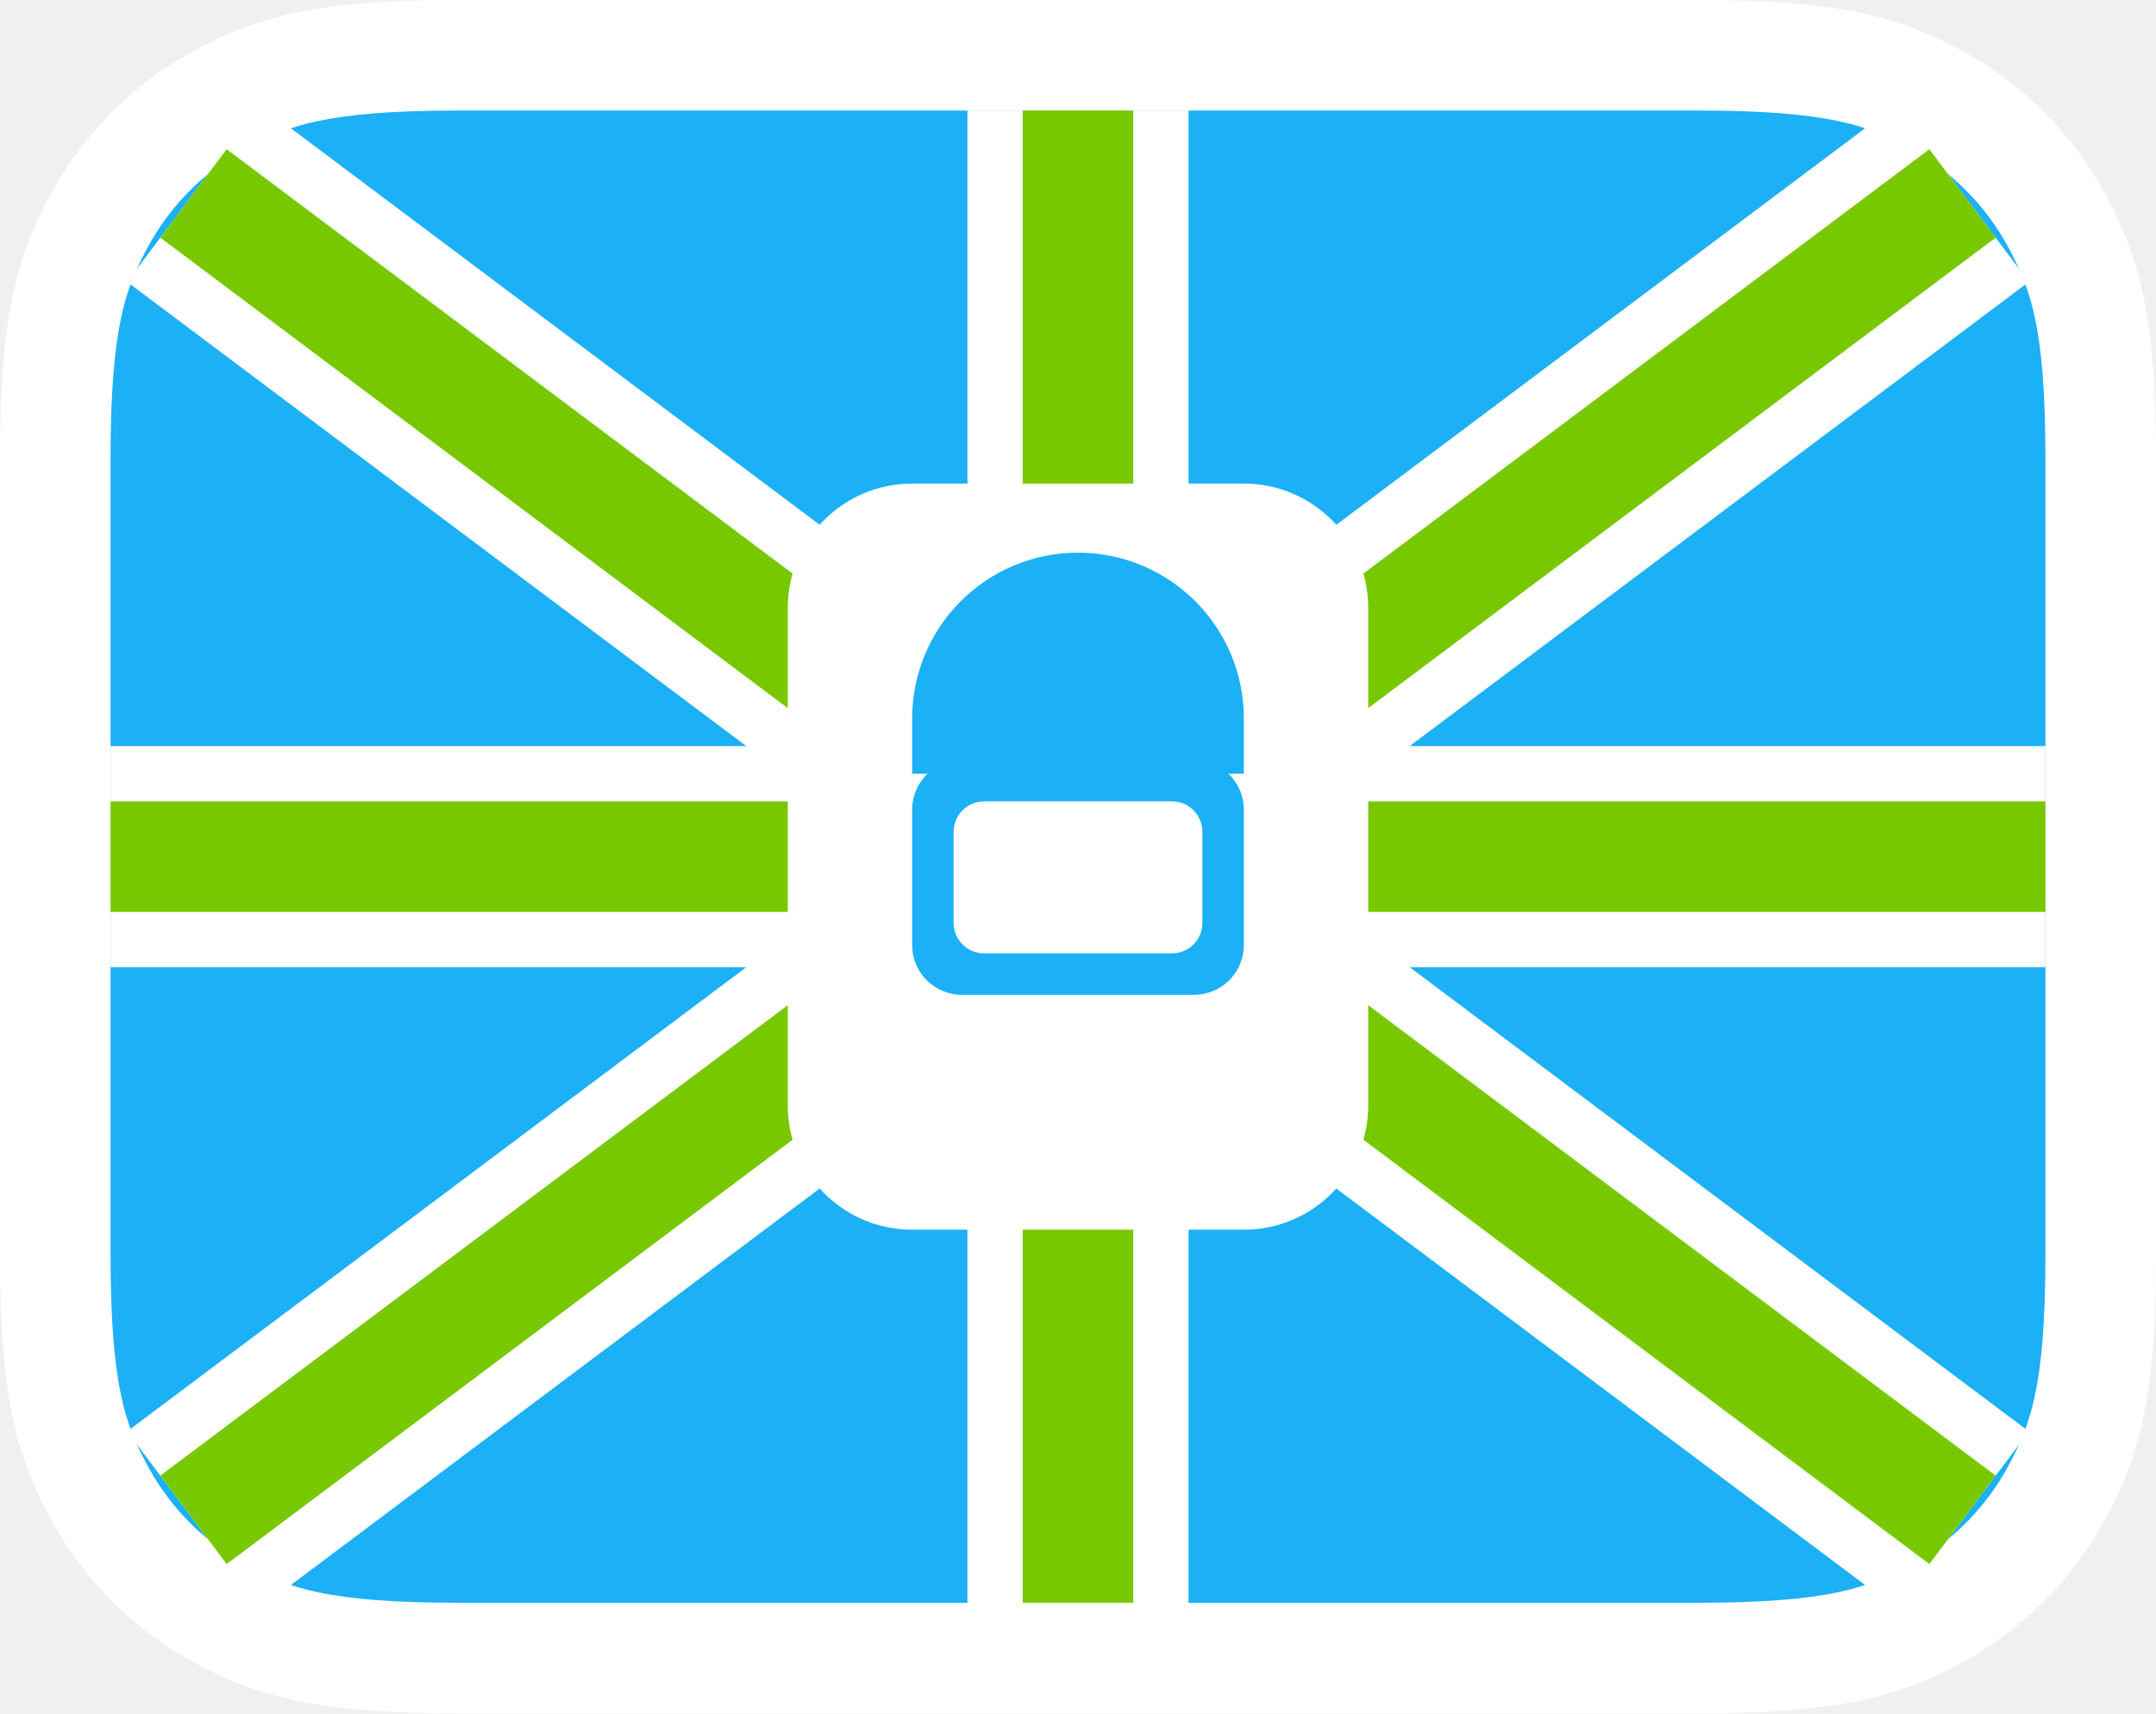
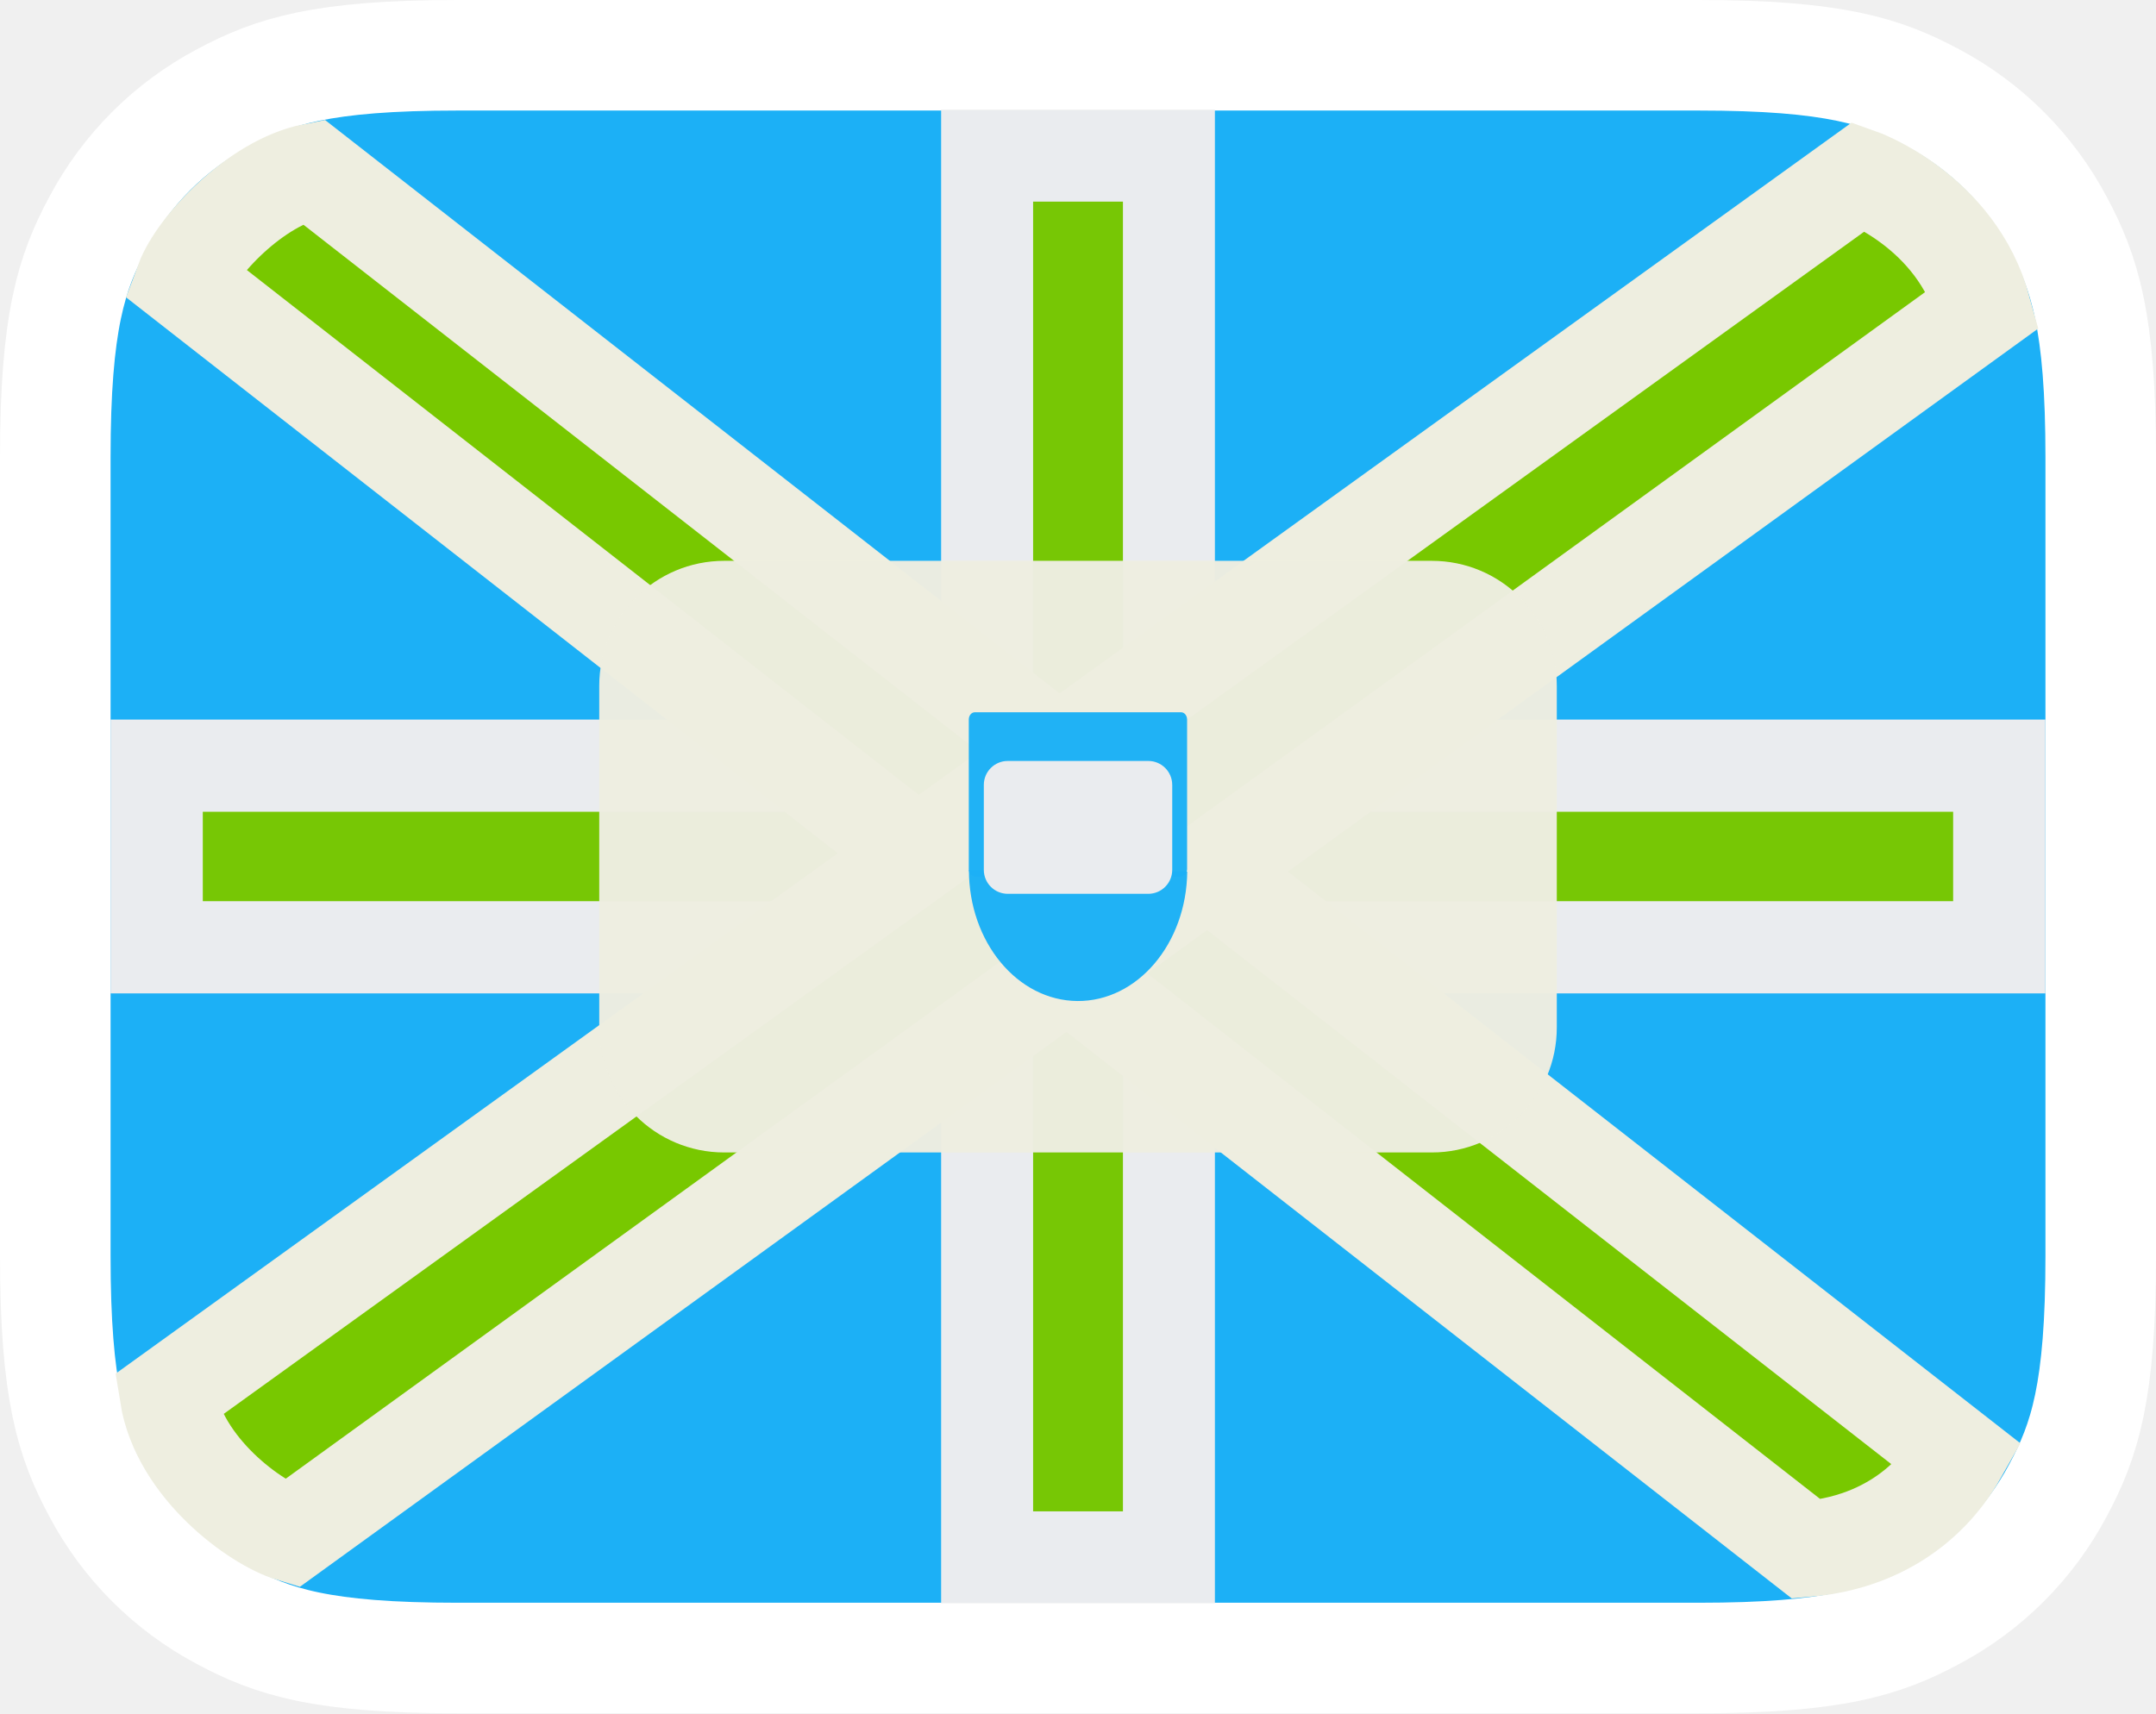
- <svg xmlns="http://www.w3.org/2000/svg" width="78" height="62" viewBox="0 0 78 62">
-   <path fill="#1cb0f6" stroke="#fff" stroke-width="4" d="M61.437 2H16.563c-4.935 0-6.696.585-8.493 1.545A10.9 10.9 0 0 0 3.545 8.07C2.585 9.867 2 11.628 2 16.563v28.874c0 4.935.585 6.696 1.545 8.493a10.9 10.9 0 0 0 4.525 4.525C9.867 59.415 11.628 60 16.563 60h44.874c4.935 0 6.696-.585 8.493-1.545a10.9 10.9 0 0 0 4.525-4.525C75.415 52.133 76 50.372 76 45.437V16.563c0-4.935-.585-6.696-1.545-8.493A10.9 10.9 0 0 0 69.93 3.545C68.133 2.585 66.372 2 61.437 2Z" />
-   <line x1="39" x2="39" y1="4" y2="58" stroke="#fff" stroke-width="8" />
-   <line x1="4" x2="74" y1="31" y2="31" stroke="#fff" stroke-width="8" />
-   <line x1="7" x2="71" y1="7" y2="55" stroke="#fff" stroke-width="8" />
-   <line x1="7" x2="71" y1="55" y2="7" stroke="#fff" stroke-width="8" />
-   <line x1="39" x2="39" y1="4" y2="58" stroke="#78c800" stroke-width="4" />
-   <line x1="4" x2="74" y1="31" y2="31" stroke="#78c800" stroke-width="4" />
-   <line x1="7" x2="71" y1="7" y2="55" stroke="#78c800" stroke-width="4" />
-   <line x1="7" x2="71" y1="55" y2="7" stroke="#78c800" stroke-width="4" />
-   <rect x="28.5" y="17.5" width="21" height="27" rx="4.5" fill="#fff" />
-   <path fill="#1cb0f6" d="M33 26a6 6 0 0 1 12 0v2H33z" />
-   <rect x="33" y="27.5" width="12" height="8.5" rx="1.8" fill="#1cb0f6" />
-   <rect x="34.5" y="29" width="9" height="5.5" rx="1.1" fill="#fff" />
+ <svg xmlns="http://www.w3.org/2000/svg" width="390.297" height="310.236" viewBox="0 0 103.266 82.083">
+   <g transform="translate(-94.975 -140.298)">
+     <path fill="#eee" stroke="#fff" stroke-width="5.296" d="M176.313 142.946h-59.41c-6.533 0-8.865.774-11.243 2.046a14.4 14.4 0 0 0-5.99 5.99c-1.273 2.379-2.047 4.71-2.047 11.244v38.227c0 6.533.774 8.865 2.046 11.244a14.4 14.4 0 0 0 5.99 5.99c2.38 1.273 4.711 2.046 11.245 2.046h59.41c6.533 0 8.865-.773 11.243-2.045a14.4 14.4 0 0 0 5.99-5.991c1.273-2.379 2.047-4.71 2.047-11.244v-38.227c0-6.533-.774-8.865-2.046-11.244a14.4 14.4 0 0 0-5.99-5.99c-2.38-1.272-4.711-2.046-11.245-2.046z" style="fill:#1cb0f6;fill-opacity:1;fill-rule:nonzero" />
+     <rect width="8.708" height="67.154" x="142.255" y="147.755" ry="0" style="opacity:.98;fill:#78c800;fill-opacity:1;stroke:#eeeeef;stroke-width:4.405;stroke-linecap:square;stroke-linejoin:miter;stroke-miterlimit:4;stroke-dasharray:none;stroke-opacity:1;paint-order:markers fill stroke" />
+     <rect width="8.702" height="88.255" x="176.981" y="-190.734" ry="0" style="opacity:.98;fill:#78c800;fill-opacity:1;stroke:#eeeeef;stroke-width:4.418;stroke-linecap:square;stroke-linejoin:miter;stroke-miterlimit:4;stroke-dasharray:none;stroke-opacity:1;paint-order:markers fill stroke" transform="rotate(90)" />
+     <path d="m109.958 148.502 78.816 61.536c-.517.913-2.481 4.055-7.278 4.474l-77.746-60.745c.63-1.693 3.491-4.731 6.208-5.265z" style="fill:#78c800;stroke:#eeeee0;stroke-width:4.592;stroke-linecap:butt;stroke-linejoin:miter;stroke-miterlimit:4;stroke-dasharray:none;stroke-opacity:1;fill-opacity:1" />
+     <path d="m103.004 207.144 81.023-58.405s4.647 1.634 5.941 6.37l-81.054 58.685c-1.702-.514-5.353-3.17-5.91-6.65z" style="fill:#78c800;fill-opacity:1;stroke:#eeeee0;stroke-width:4.592;stroke-linecap:butt;stroke-linejoin:miter;stroke-miterlimit:4;stroke-dasharray:none;stroke-opacity:1" />
+     <rect width="45.864" height="28.345" x="123.677" y="167.167" ry="5.989" style="opacity:.98;fill:#eeeee0;fill-opacity:1;stroke:none;stroke-width:4.418;stroke-linecap:square;stroke-linejoin:miter;stroke-miterlimit:4;stroke-dasharray:none;stroke-dashoffset:0;stroke-opacity:1;paint-order:markers fill stroke" />
+     <g style="fill:#1cb0f6;fill-opacity:1" transform="matrix(1 0 0 1.20055 29.963 87.068)">
+       <path d="M-121.877-79.123a5.23 5.23 0 0 1 5.261-5.162 5.23 5.23 0 0 1 5.196 5.229h-5.229z" style="opacity:.98;fill:#1cb0f6;fill-opacity:1;stroke:none;stroke-width:16.698;stroke-linecap:square;stroke-linejoin:miter;stroke-miterlimit:4;stroke-dasharray:none;stroke-dashoffset:0;stroke-opacity:1;paint-order:markers fill stroke" transform="scale(-1)" />
+       <rect width="10.456" height="6.548" x="111.414" y="72.762" ry=".289" style="opacity:.98;fill:#1cb0f6;fill-opacity:1;stroke:none;stroke-width:4.395;stroke-linecap:square;stroke-linejoin:miter;stroke-miterlimit:4;stroke-dasharray:none;stroke-dashoffset:0;stroke-opacity:1;paint-order:markers fill stroke" />
+     </g>
+     <rect width="9.024" height="6.365" x="142.097" y="176.755" ry="1.147" style="opacity:.98;fill:#eeeeef;fill-opacity:1;stroke:none;stroke-width:6.312;stroke-linecap:square;stroke-linejoin:miter;stroke-miterlimit:4;stroke-dasharray:none;stroke-dashoffset:0;stroke-opacity:1;paint-order:markers fill stroke" />
+   </g>
</svg>
